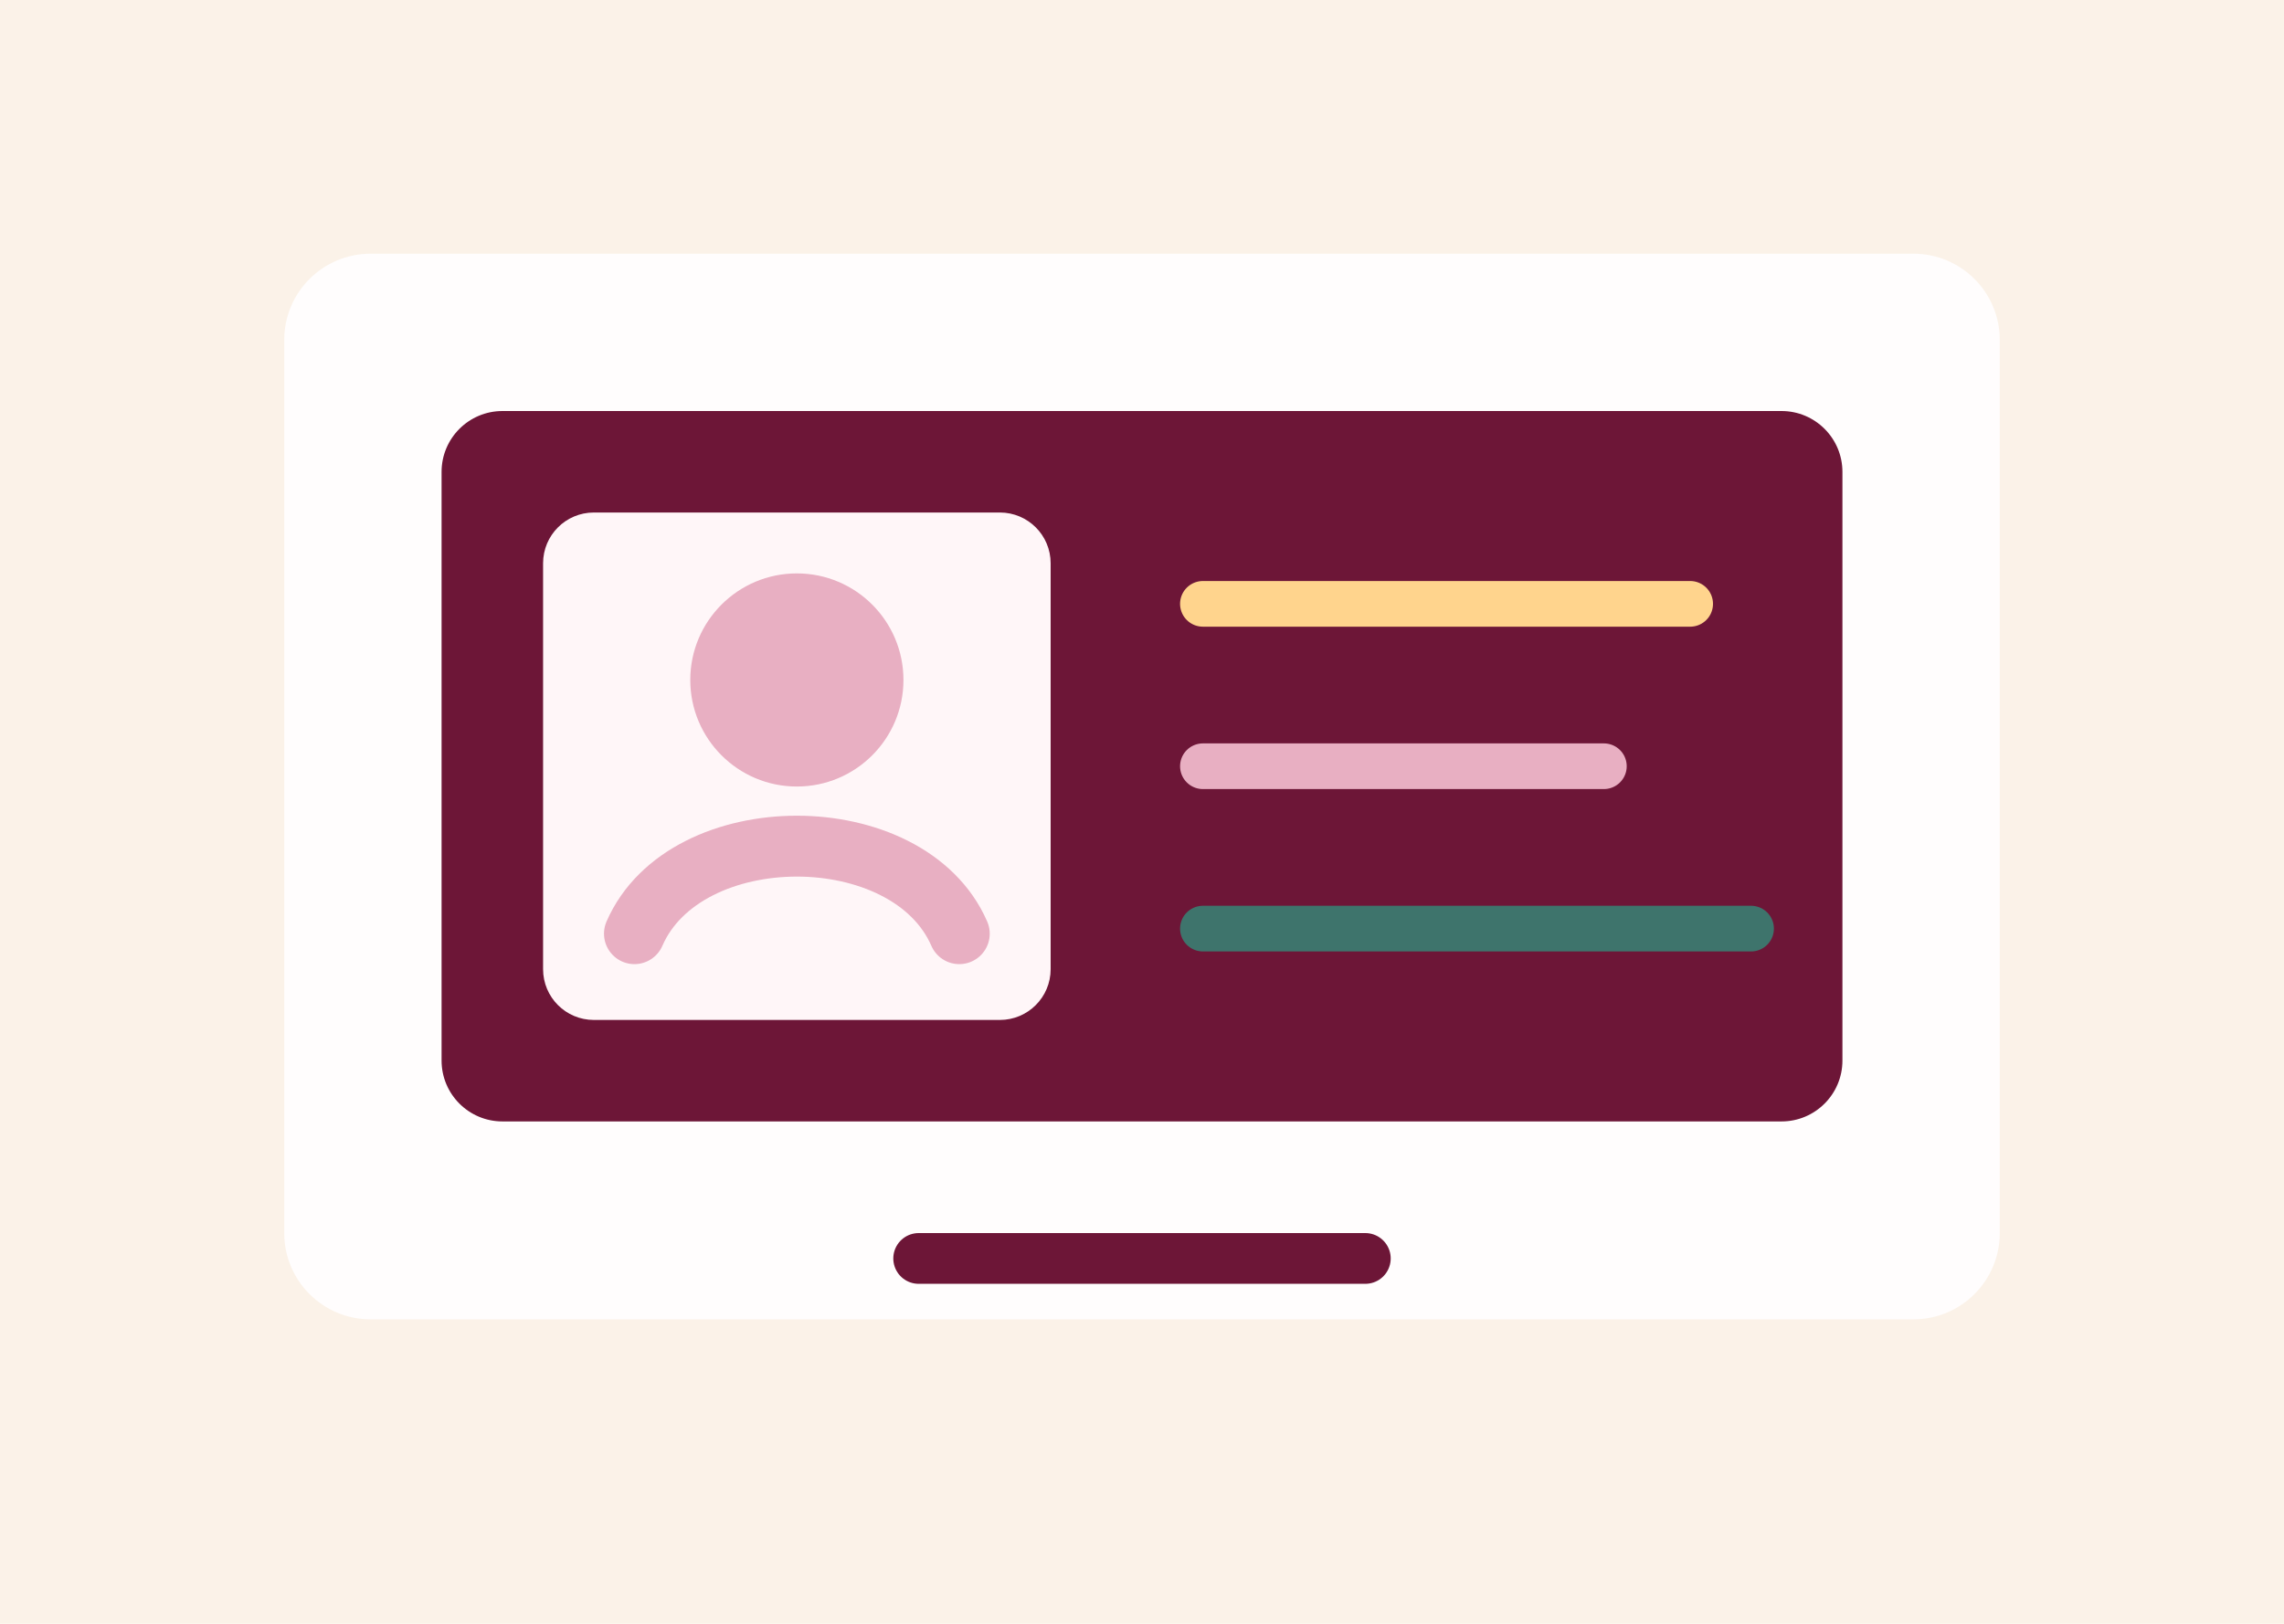
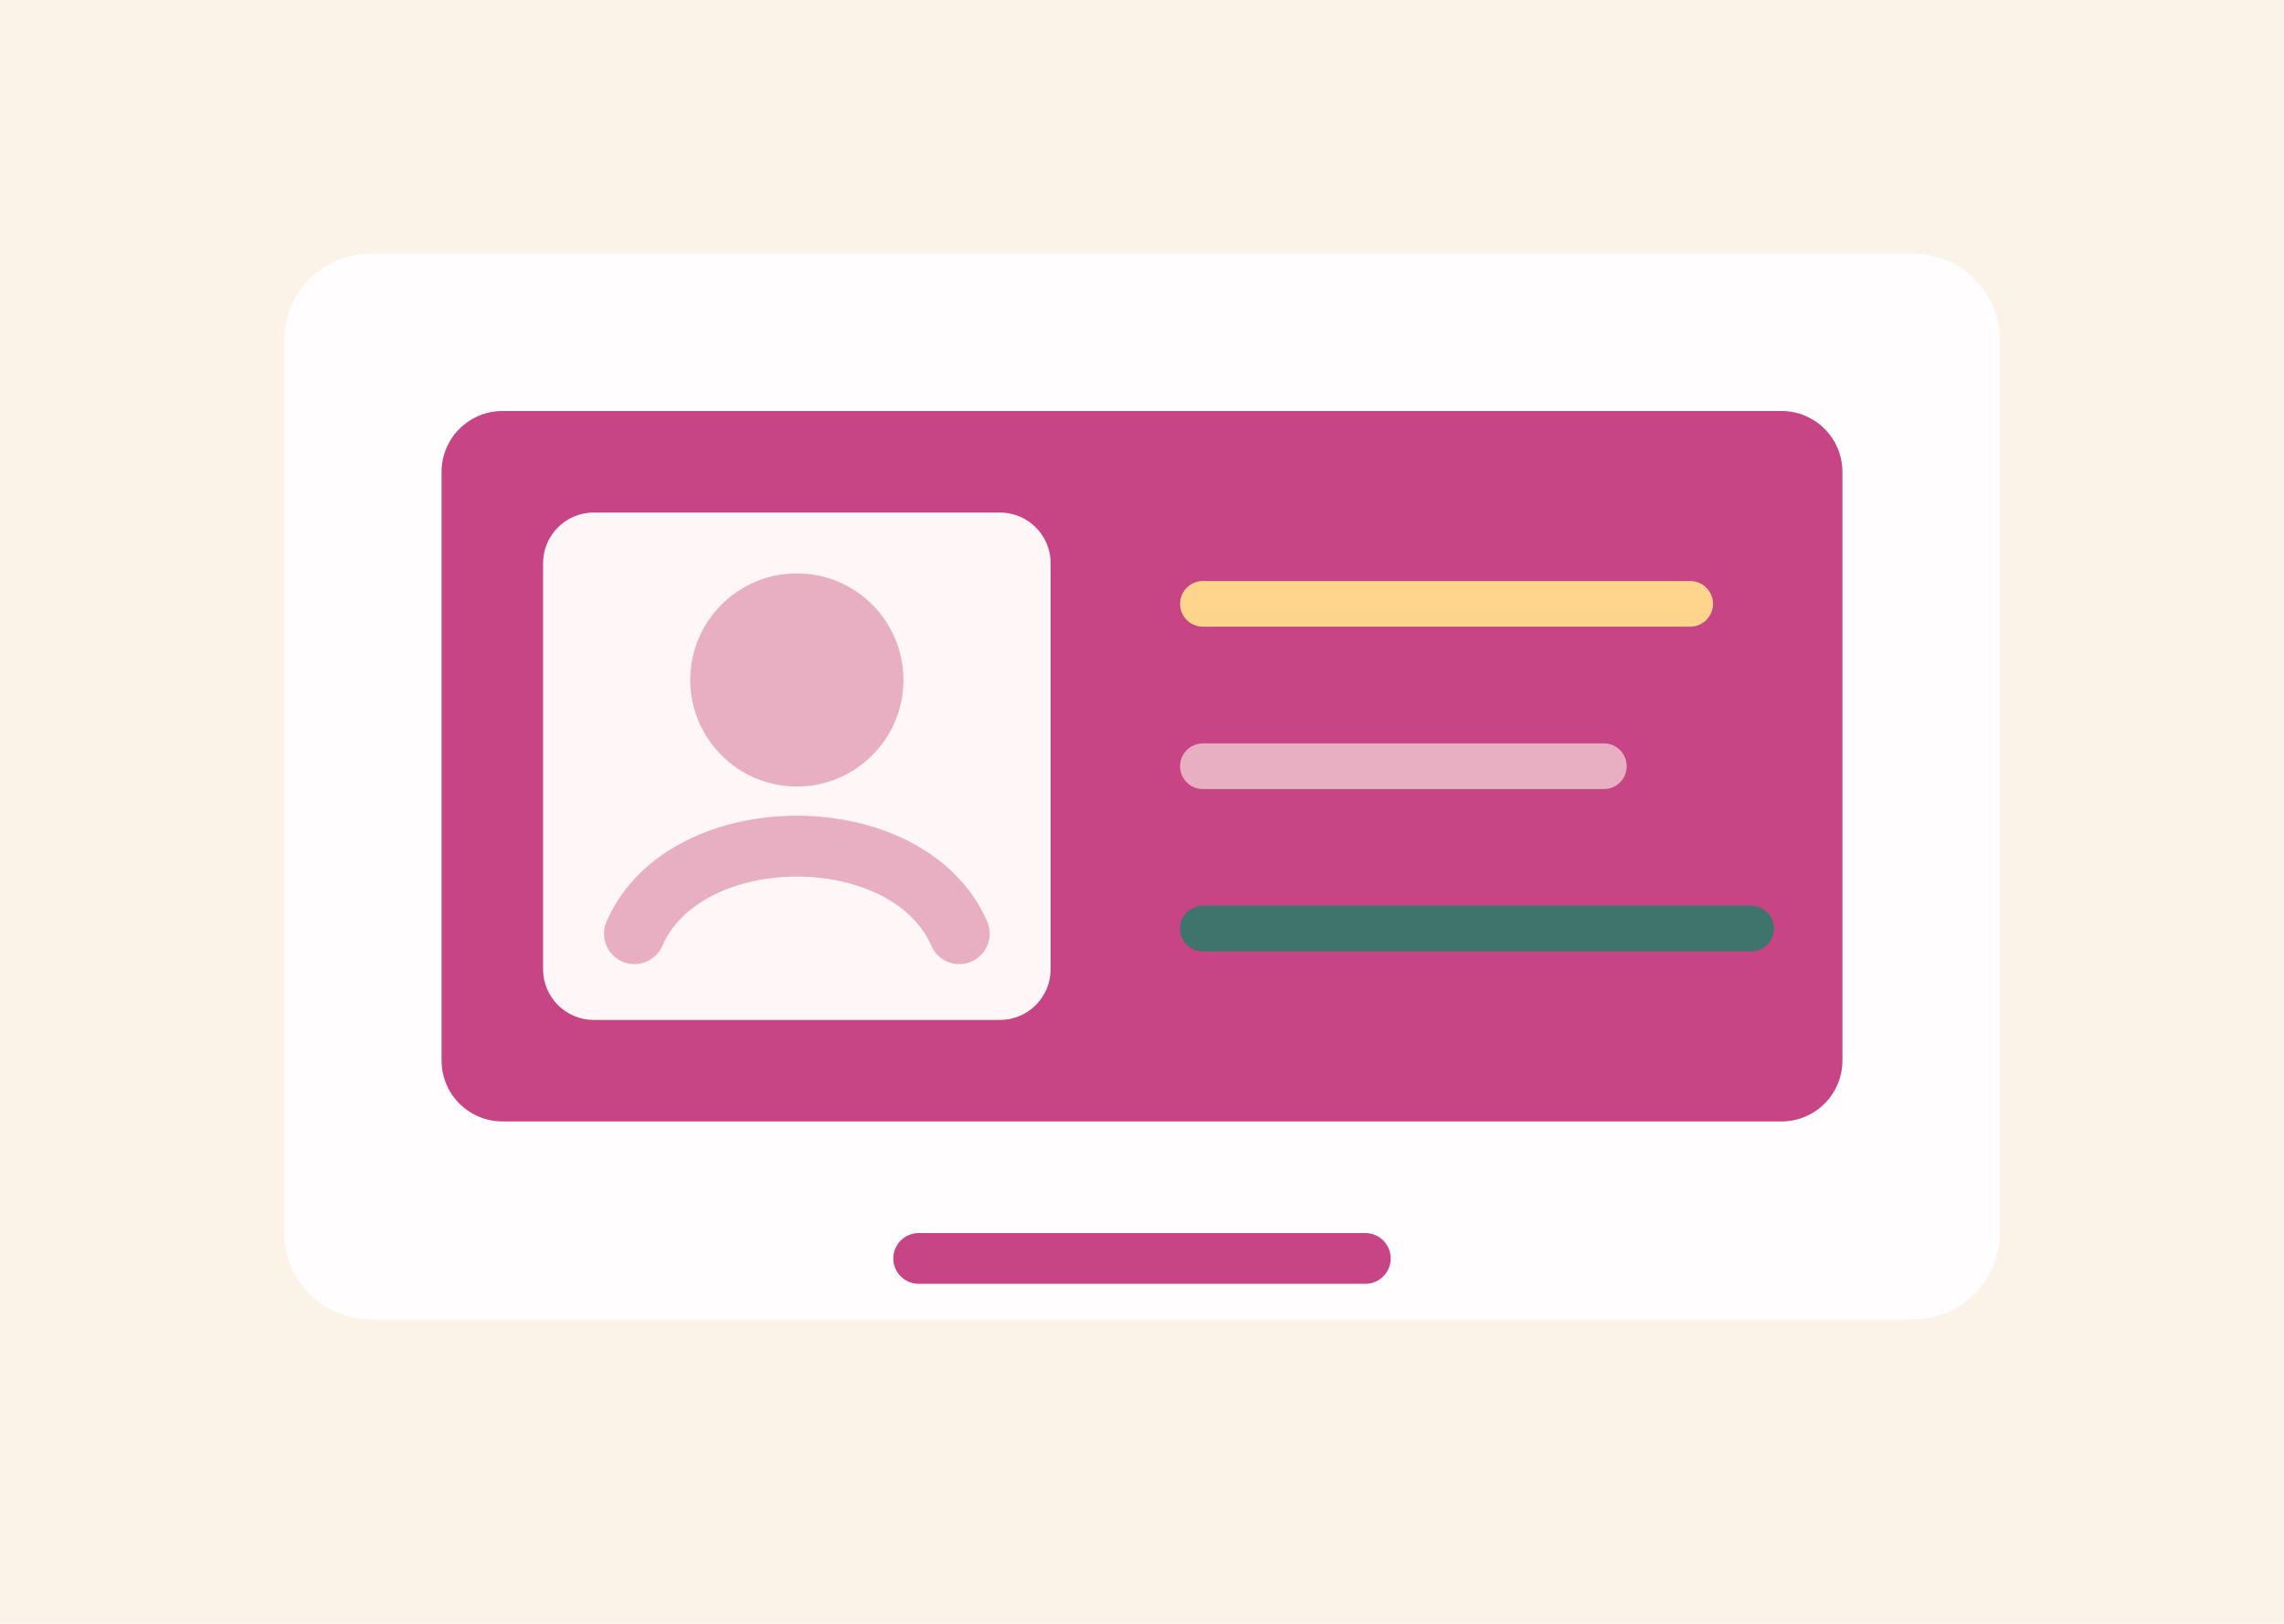
<svg xmlns="http://www.w3.org/2000/svg" width="900" height="640" viewBox="0 0 900 640" fill="none">
  <rect width="900" height="640" fill="#FBF2E8" />
  <rect x="112" y="100" width="676" height="420" rx="34" fill="#FFFDFD" />
-   <rect x="174" y="162" width="552" height="280" rx="24" fill="#6D1637" />
+   <rect x="174" y="162" width="552" height="280" rx="24" fill="#C74485" />
  <rect x="214" y="202" width="200" height="200" rx="20" fill="#FFF6F8" />
  <circle cx="314" cy="268" r="42" fill="#E8AFC2" />
  <path d="M250 368C270 322 358 322 378 368" stroke="#E8AFC2" stroke-width="24" stroke-linecap="round" />
  <path d="M474 238H666" stroke="#FFD48D" stroke-width="18" stroke-linecap="round" />
  <path d="M474 302H632" stroke="#E8AFC2" stroke-width="18" stroke-linecap="round" />
  <path d="M474 366H690" stroke="#3E746C" stroke-width="18" stroke-linecap="round" />
-   <path d="M362 496H538" stroke="#6D1637" stroke-width="20" stroke-linecap="round" />
+   <path d="M362 496H538" stroke="#C74485" stroke-width="20" stroke-linecap="round" />
</svg>
